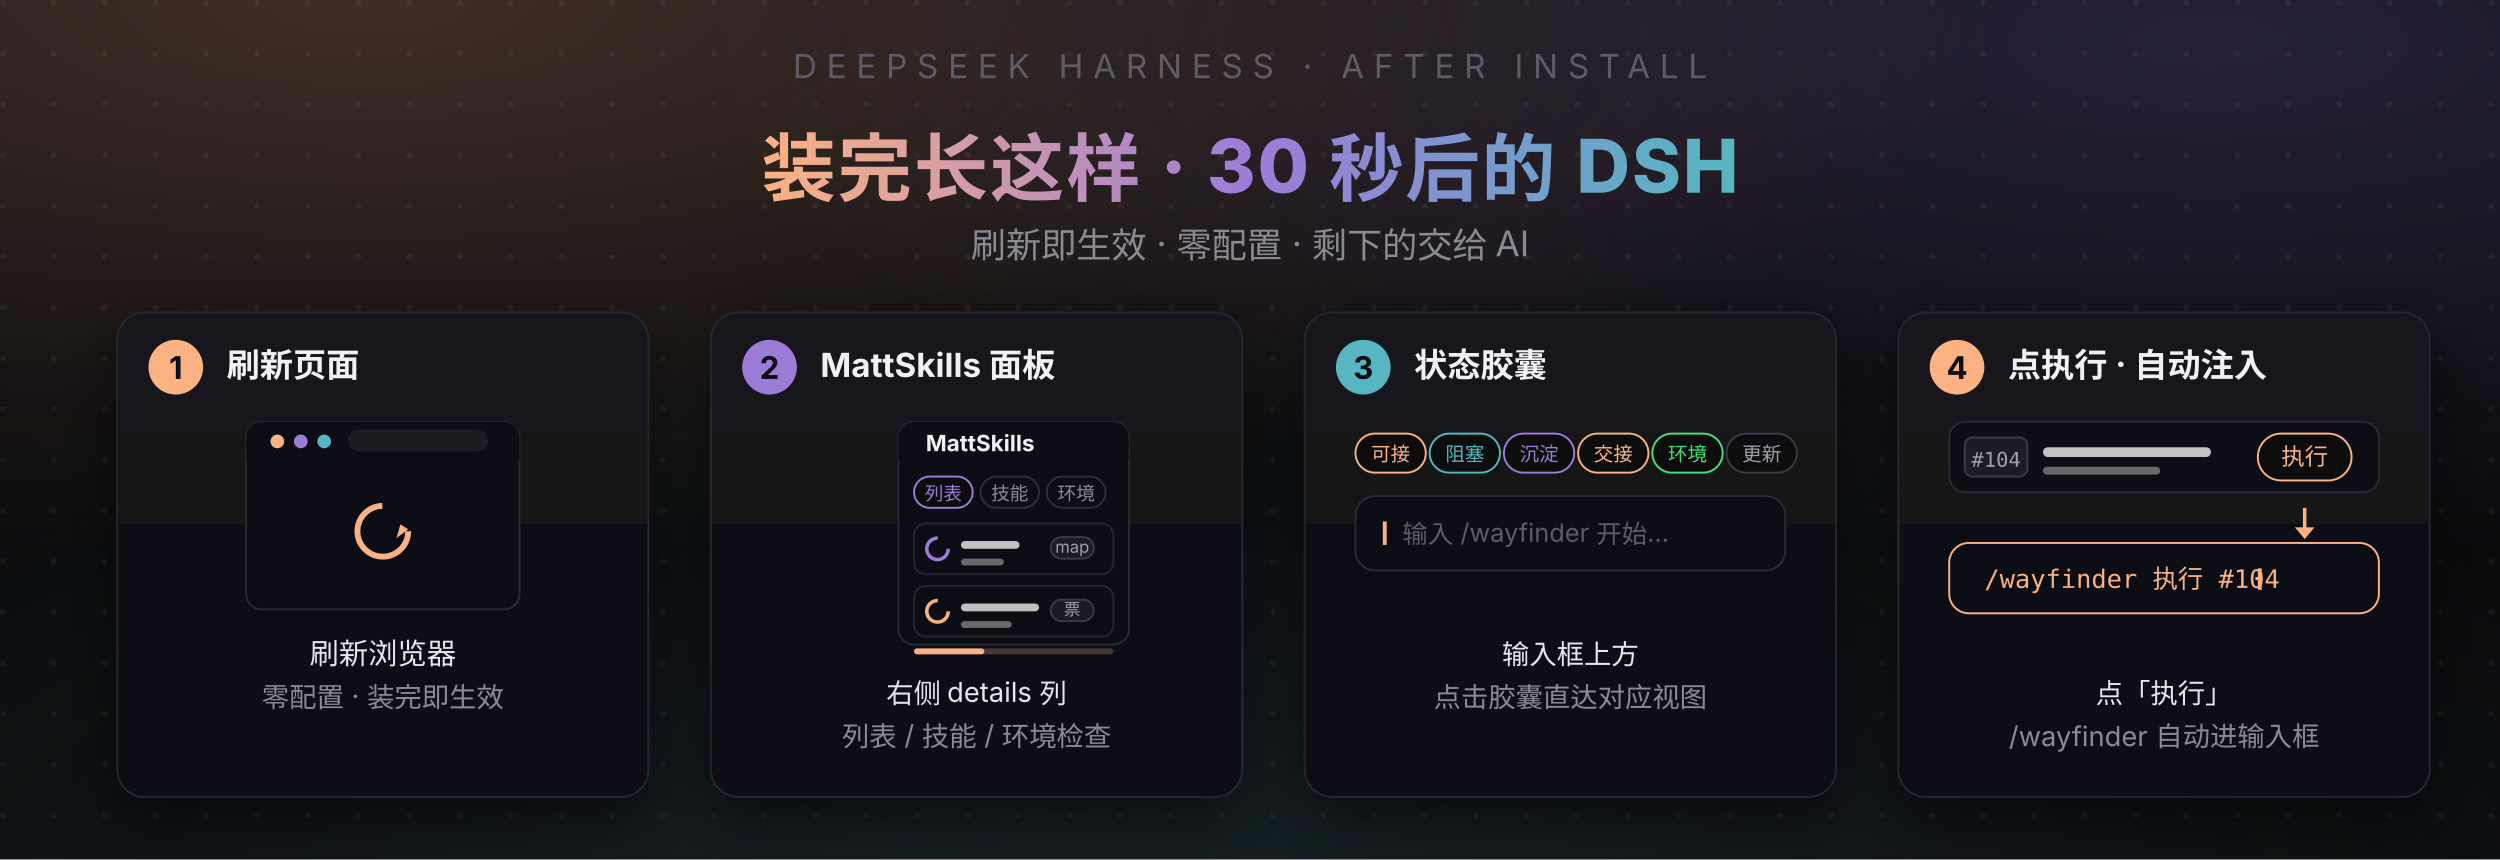
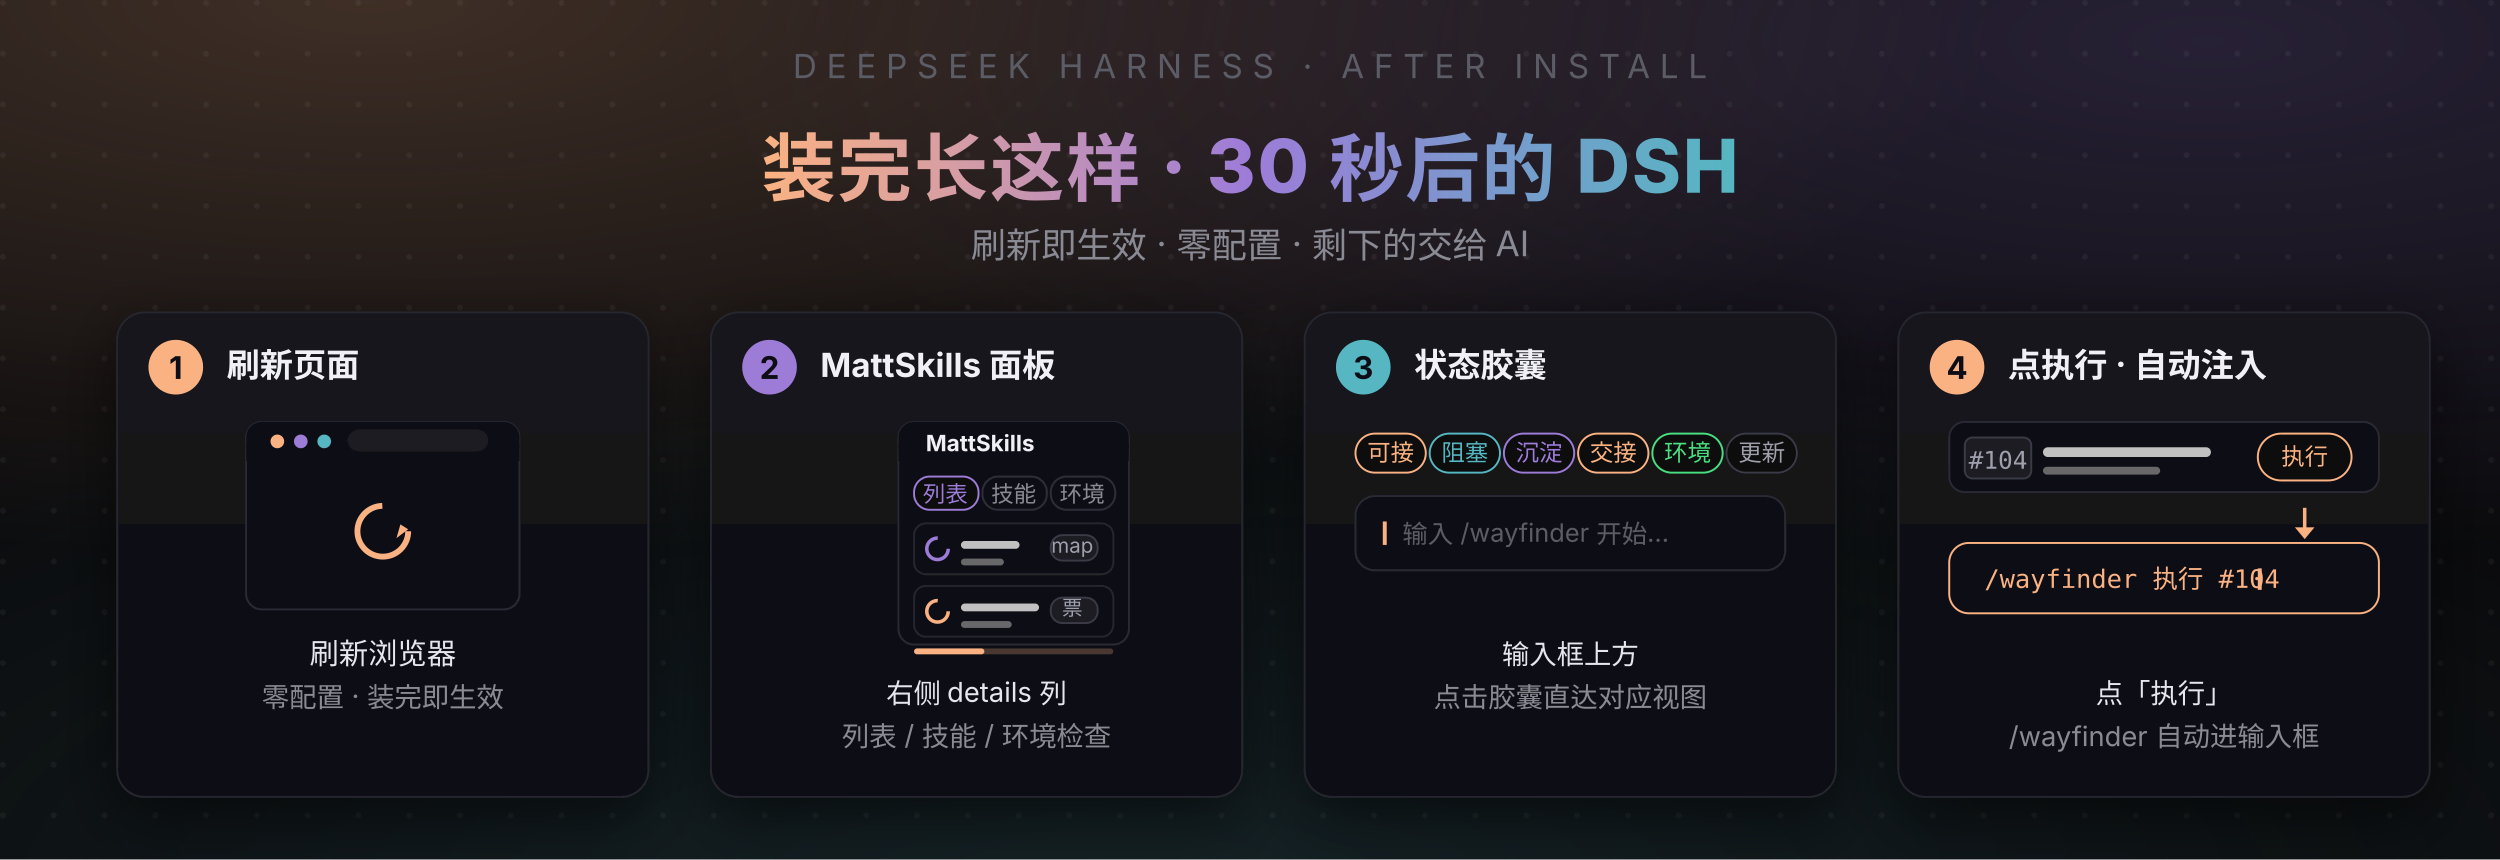
<svg xmlns="http://www.w3.org/2000/svg" width="1280" height="440" viewBox="0 0 1280 440">
  <defs>
    <radialGradient id="hO" cx="15%" cy="0%" r="65%">
      <stop offset="0%" stop-color="#FAB283" stop-opacity="0.22" />
      <stop offset="100%" stop-color="#FAB283" stop-opacity="0" />
    </radialGradient>
    <radialGradient id="hV" cx="88%" cy="5%" r="60%">
      <stop offset="0%" stop-color="#9D7CD8" stop-opacity="0.20" />
      <stop offset="100%" stop-color="#9D7CD8" stop-opacity="0" />
    </radialGradient>
    <radialGradient id="hT" cx="45%" cy="105%" r="70%">
      <stop offset="0%" stop-color="#56B6C2" stop-opacity="0.14" />
      <stop offset="100%" stop-color="#56B6C2" stop-opacity="0" />
    </radialGradient>
    <linearGradient id="tG" x1="0" y1="0" x2="1" y2="0">
      <stop offset="0%" stop-color="#FAB283" />
      <stop offset="50%" stop-color="#9D7CD8" />
      <stop offset="100%" stop-color="#56B6C2" />
    </linearGradient>
    <linearGradient id="cardG" x1="0" y1="0" x2="0" y2="1">
      <stop offset="0%" stop-color="#15151c" />
      <stop offset="100%" stop-color="#0d0d12" />
    </linearGradient>
    <filter id="glow" x="-30%" y="-30%" width="160%" height="160%">
      <feDropShadow dx="0" dy="10" stdDeviation="16" flood-color="#000" flood-opacity="0.55" />
    </filter>
    <pattern id="dots" width="26" height="26" patternUnits="userSpaceOnUse">
      <circle cx="1.5" cy="1.5" r="1.5" fill="#ffffff" opacity="0.05" />
    </pattern>
  </defs>
  <rect width="100%" height="100%" fill="#0a0a0c" />
  <rect width="100%" height="100%" fill="url(#hO)" />
  <rect width="100%" height="100%" fill="url(#hV)" />
  <rect width="100%" height="100%" fill="url(#hT)" />
  <rect width="100%" height="100%" fill="url(#dots)" />
  <text x="640" y="40" text-anchor="middle" font-family="-apple-system,Segoe UI,Microsoft YaHei,PingFang SC,sans-serif" font-size="17" letter-spacing="5" fill="#5c5c66">DEEPSEEK HARNESS · AFTER INSTALL</text>
  <text x="640" y="100" text-anchor="middle" font-family="-apple-system,Segoe UI,Microsoft YaHei,PingFang SC,sans-serif" font-size="38" font-weight="800" letter-spacing="1" fill="url(#tG)">装完长这样 · 30 秒后的 DSH</text>
  <text x="640" y="132" text-anchor="middle" font-family="-apple-system,Segoe UI,Microsoft YaHei,PingFang SC,sans-serif" font-size="18" fill="#8a8a94">刷新即生效 · 零配置 · 剩下的交给 AI</text>
  <g filter="url(#glow)">
    <rect x="60" y="160" width="272" height="248" rx="14" fill="url(#cardG)" stroke="#26262f" />
    <circle cx="90" cy="188" r="14" fill="#FAB283" />
    <text x="90" y="194" text-anchor="middle" font-family="-apple-system,Segoe UI,Microsoft YaHei,PingFang SC,sans-serif" font-size="16" font-weight="700" fill="#0d0d12">1</text>
    <text x="116" y="193" font-family="-apple-system,Segoe UI,Microsoft YaHei,PingFang SC,sans-serif" font-size="17" font-weight="700" fill="#f0f0f6">刷新页面</text>
    <rect x="126" y="216" width="140" height="96" rx="8" fill="#0e0e14" stroke="#2a2a34" />
    <rect x="126" y="216" width="140" height="20" rx="8" fill="#101016" />
    <rect x="126" y="228" width="140" height="8" fill="#101016" />
    <circle cx="142" cy="226" r="3.5" fill="#FAB283" />
    <circle cx="154" cy="226" r="3.5" fill="#9D7CD8" />
    <circle cx="166" cy="226" r="3.5" fill="#56B6C2" />
    <rect x="178" y="220" width="72" height="11" rx="5.5" fill="#1a1a24" />
    <circle cx="196" cy="272" r="13" fill="none" stroke="#FAB283" stroke-width="3" stroke-dasharray="61 21" />
    <path d="M209 271l-6 4.5 2-7z" fill="#FAB283" />
    <text x="196" y="340" text-anchor="middle" font-family="-apple-system,Segoe UI,Microsoft YaHei,PingFang SC,sans-serif" font-size="15" fill="#e6e6ee">刷新浏览器</text>
    <text x="196" y="362" text-anchor="middle" font-family="-apple-system,Segoe UI,Microsoft YaHei,PingFang SC,sans-serif" font-size="14" fill="#8a8a94">零配置 · 装完即生效</text>
  </g>
  <g filter="url(#glow)">
    <rect x="364" y="160" width="272" height="248" rx="14" fill="url(#cardG)" stroke="#26262f" />
    <circle cx="394" cy="188" r="14" fill="#9D7CD8" />
    <text x="394" y="194" text-anchor="middle" font-family="-apple-system,Segoe UI,Microsoft YaHei,PingFang SC,sans-serif" font-size="16" font-weight="700" fill="#0d0d12">2</text>
    <text x="420" y="193" font-family="-apple-system,Segoe UI,Microsoft YaHei,PingFang SC,sans-serif" font-size="17" font-weight="700" fill="#f0f0f6">MattSkills 面板</text>
    <rect x="460" y="216" width="118" height="114" rx="8" fill="#0e0e14" stroke="#2a2a34" />
    <rect x="460" y="216" width="118" height="20" rx="8" fill="#101016" />
    <rect x="460" y="228" width="118" height="8" fill="#101016" />
    <text x="474" y="231" font-family="-apple-system,Segoe UI,Microsoft YaHei,PingFang SC,sans-serif" font-size="11.5" font-weight="700" fill="#f0f0f6">MattSkills</text>
-     <rect x="468" y="244" width="30" height="16" rx="8" fill="#0A0A0A" stroke="#9D7CD8" />
-     <text x="483" y="256" text-anchor="middle" font-family="-apple-system,Segoe UI,Microsoft YaHei,PingFang SC,sans-serif" font-size="9.5" fill="#9D7CD8">列表</text>
-     <rect x="502" y="244" width="30" height="16" rx="8" fill="#101016" stroke="#2e2e3a" />
-     <text x="517" y="256" text-anchor="middle" font-family="-apple-system,Segoe UI,Microsoft YaHei,PingFang SC,sans-serif" font-size="9.5" fill="#8a8a94">技能</text>
-     <rect x="536" y="244" width="30" height="16" rx="8" fill="#101016" stroke="#2e2e3a" />
-     <text x="551" y="256" text-anchor="middle" font-family="-apple-system,Segoe UI,Microsoft YaHei,PingFang SC,sans-serif" font-size="9.5" fill="#8a8a94">环境</text>
+     <rect x="468" y="244" width="33" height="17" rx="8" fill="#0A0A0A" stroke="#9D7CD8" />
+     <text x="484" y="257" text-anchor="middle" font-family="-apple-system,Segoe UI,Microsoft YaHei,PingFang SC,sans-serif" font-size="11.5" fill="#9D7CD8">列表</text>
+     <rect x="503" y="244" width="33" height="17" rx="8" fill="#101016" stroke="#2e2e3a" />
+     <text x="519" y="257" text-anchor="middle" font-family="-apple-system,Segoe UI,Microsoft YaHei,PingFang SC,sans-serif" font-size="11.5" fill="#8a8a94">技能</text>
+     <rect x="538" y="244" width="33" height="17" rx="8" fill="#101016" stroke="#2e2e3a" />
+     <text x="554" y="257" text-anchor="middle" font-family="-apple-system,Segoe UI,Microsoft YaHei,PingFang SC,sans-serif" font-size="11.5" fill="#8a8a94">环境</text>
    <rect x="468" y="268" width="102" height="26" rx="6" fill="#0e0e14" stroke="#26262f" />
    <circle cx="480" cy="281" r="5.5" fill="none" stroke="#9D7CD8" stroke-width="1.8" stroke-dasharray="26 9" />
    <rect x="492" y="277" width="30" height="4" rx="2" fill="#EEEEEE" opacity="0.8" />
    <rect x="492" y="286" width="22" height="3.5" rx="1.75" fill="#EEEEEE" opacity="0.4" />
-     <rect x="538" y="275" width="22" height="11" rx="5.5" fill="#1a1a24" stroke="#3a3a46" />
-     <text x="549" y="283" text-anchor="middle" font-family="-apple-system,Segoe UI,Microsoft YaHei,PingFang SC,sans-serif" font-size="8.5" fill="#a0a0ac">map</text>
+     <rect x="538" y="274" width="24" height="13" rx="6" fill="#1a1a24" stroke="#3a3a46" />
+     <text x="549" y="283" text-anchor="middle" font-family="-apple-system,Segoe UI,Microsoft YaHei,PingFang SC,sans-serif" font-size="10.5" fill="#a0a0ac">map</text>
    <rect x="468" y="300" width="102" height="26" rx="6" fill="#0e0e14" stroke="#26262f" />
    <circle cx="480" cy="313" r="5.5" fill="none" stroke="#FAB283" stroke-width="1.8" stroke-dasharray="26 9" />
    <rect x="492" y="309" width="40" height="4" rx="2" fill="#EEEEEE" opacity="0.8" />
    <rect x="492" y="318" width="26" height="3.5" rx="1.75" fill="#EEEEEE" opacity="0.4" />
-     <rect x="538" y="307" width="22" height="11" rx="5.5" fill="#1a1a24" stroke="#3a3a46" />
-     <text x="549" y="315" text-anchor="middle" font-family="-apple-system,Segoe UI,Microsoft YaHei,PingFang SC,sans-serif" font-size="8.5" fill="#a0a0ac">票</text>
+     <rect x="538" y="306" width="24" height="13" rx="6" fill="#1a1a24" stroke="#3a3a46" />
+     <text x="549" y="315" text-anchor="middle" font-family="-apple-system,Segoe UI,Microsoft YaHei,PingFang SC,sans-serif" font-size="10.5" fill="#a0a0ac">票</text>
    <rect x="468" y="332" width="102" height="3" rx="1.5" fill="#FAB283" opacity="0.25" />
    <rect x="468" y="332" width="36" height="3" rx="1.5" fill="#FAB283" />
    <text x="500" y="360" text-anchor="middle" font-family="-apple-system,Segoe UI,Microsoft YaHei,PingFang SC,sans-serif" font-size="14" fill="#e6e6ee">右侧 details 列</text>
    <text x="500" y="382" text-anchor="middle" font-family="-apple-system,Segoe UI,Microsoft YaHei,PingFang SC,sans-serif" font-size="14" fill="#8a8a94">列表 / 技能 / 环境检查</text>
  </g>
  <g filter="url(#glow)">
    <rect x="668" y="160" width="272" height="248" rx="14" fill="url(#cardG)" stroke="#26262f" />
    <circle cx="698" cy="188" r="14" fill="#56B6C2" />
    <text x="698" y="194" text-anchor="middle" font-family="-apple-system,Segoe UI,Microsoft YaHei,PingFang SC,sans-serif" font-size="16" font-weight="700" fill="#0d0d12">3</text>
    <text x="724" y="193" font-family="-apple-system,Segoe UI,Microsoft YaHei,PingFang SC,sans-serif" font-size="17" font-weight="700" fill="#f0f0f6">状态胶囊</text>
    <rect x="694" y="222" width="36" height="20" rx="10" fill="#0A0A0A" stroke="#FAB283" />
-     <text x="712" y="236" text-anchor="middle" font-family="-apple-system,Segoe UI,Microsoft YaHei,PingFang SC,sans-serif" font-size="10" fill="#FAB283">可接</text>
+     <text x="712" y="236" text-anchor="middle" font-family="-apple-system,Segoe UI,Microsoft YaHei,PingFang SC,sans-serif" font-size="12" fill="#FAB283">可接</text>
    <rect x="732" y="222" width="36" height="20" rx="10" fill="#0A0A0A" stroke="#56B6C2" />
-     <text x="750" y="236" text-anchor="middle" font-family="-apple-system,Segoe UI,Microsoft YaHei,PingFang SC,sans-serif" font-size="10" fill="#56B6C2">阻塞</text>
+     <text x="750" y="236" text-anchor="middle" font-family="-apple-system,Segoe UI,Microsoft YaHei,PingFang SC,sans-serif" font-size="12" fill="#56B6C2">阻塞</text>
    <rect x="770" y="222" width="36" height="20" rx="10" fill="#0A0A0A" stroke="#9D7CD8" />
-     <text x="788" y="236" text-anchor="middle" font-family="-apple-system,Segoe UI,Microsoft YaHei,PingFang SC,sans-serif" font-size="10" fill="#9D7CD8">沉淀</text>
+     <text x="788" y="236" text-anchor="middle" font-family="-apple-system,Segoe UI,Microsoft YaHei,PingFang SC,sans-serif" font-size="12" fill="#9D7CD8">沉淀</text>
    <rect x="808" y="222" width="36" height="20" rx="10" fill="#0A0A0A" stroke="#FAB283" />
-     <text x="826" y="236" text-anchor="middle" font-family="-apple-system,Segoe UI,Microsoft YaHei,PingFang SC,sans-serif" font-size="10" fill="#FAB283">交接</text>
+     <text x="826" y="236" text-anchor="middle" font-family="-apple-system,Segoe UI,Microsoft YaHei,PingFang SC,sans-serif" font-size="12" fill="#FAB283">交接</text>
    <rect x="846" y="222" width="36" height="20" rx="10" fill="#0A0A0A" stroke="#4ADE80" />
-     <text x="864" y="236" text-anchor="middle" font-family="-apple-system,Segoe UI,Microsoft YaHei,PingFang SC,sans-serif" font-size="10" fill="#4ADE80">环境</text>
+     <text x="864" y="236" text-anchor="middle" font-family="-apple-system,Segoe UI,Microsoft YaHei,PingFang SC,sans-serif" font-size="12" fill="#4ADE80">环境</text>
    <rect x="884" y="222" width="36" height="20" rx="10" fill="#0A0A0A" stroke="#3a3a46" />
-     <text x="902" y="236" text-anchor="middle" font-family="-apple-system,Segoe UI,Microsoft YaHei,PingFang SC,sans-serif" font-size="10" fill="#a0a0ac">更新</text>
+     <text x="902" y="236" text-anchor="middle" font-family="-apple-system,Segoe UI,Microsoft YaHei,PingFang SC,sans-serif" font-size="12" fill="#a0a0ac">更新</text>
    <rect x="694" y="254" width="220" height="38" rx="10" fill="#0e0e14" stroke="#2a2a34" />
    <rect x="708" y="267" width="2" height="12" fill="#FAB283" />
    <text x="718" y="278" font-family="-apple-system,Segoe UI,Microsoft YaHei,PingFang SC,sans-serif" font-size="13" fill="#5c5c66">输入 /wayfinder 开始…</text>
    <text x="804" y="340" text-anchor="middle" font-family="-apple-system,Segoe UI,Microsoft YaHei,PingFang SC,sans-serif" font-size="14" fill="#e6e6ee">输入框上方</text>
    <text x="804" y="362" text-anchor="middle" font-family="-apple-system,Segoe UI,Microsoft YaHei,PingFang SC,sans-serif" font-size="14" fill="#8a8a94">点击胶囊直达对应视图</text>
  </g>
  <g filter="url(#glow)">
    <rect x="972" y="160" width="272" height="248" rx="14" fill="url(#cardG)" stroke="#26262f" />
    <circle cx="1002" cy="188" r="14" fill="#FAB283" />
    <text x="1002" y="194" text-anchor="middle" font-family="-apple-system,Segoe UI,Microsoft YaHei,PingFang SC,sans-serif" font-size="16" font-weight="700" fill="#0d0d12">4</text>
    <text x="1028" y="193" font-family="-apple-system,Segoe UI,Microsoft YaHei,PingFang SC,sans-serif" font-size="17" font-weight="700" fill="#f0f0f6">点执行 · 自动注入</text>
    <rect x="998" y="216" width="220" height="36" rx="8" fill="#0e0e14" stroke="#2a2a34" />
-     <rect x="1006" y="224" width="32" height="20" rx="4" fill="#1a1a24" stroke="#3a3a46" />
-     <text x="1022" y="239" text-anchor="middle" font-family="ui-monospace,SFMono-Regular,Menlo,Consolas,monospace" font-size="10.5" fill="#a0a0ac">#104</text>
+     <rect x="1006" y="224" width="34" height="21" rx="4" fill="#1a1a24" stroke="#3a3a46" />
+     <text x="1023" y="240" text-anchor="middle" font-family="ui-monospace,SFMono-Regular,Menlo,Consolas,monospace" font-size="12.5" fill="#a0a0ac">#104</text>
    <rect x="1046" y="229" width="86" height="5" rx="2.5" fill="#EEEEEE" opacity="0.8" />
    <rect x="1046" y="239" width="60" height="4" rx="2" fill="#EEEEEE" opacity="0.4" />
    <rect x="1156" y="222" width="48" height="24" rx="12" fill="#0A0A0A" stroke="#FAB283" />
    <text x="1180" y="238" text-anchor="middle" font-family="-apple-system,Segoe UI,Microsoft YaHei,PingFang SC,sans-serif" font-size="12" fill="#FAB283">执行</text>
    <path d="M1180 260v14" stroke="#FAB283" stroke-width="1.8" />
    <path d="M1175 270l5 6 5-6z" fill="#FAB283" />
    <rect x="998" y="278" width="220" height="36" rx="10" fill="#0e0e14" stroke="#FAB283" />
    <text x="1016" y="301" font-family="ui-monospace,SFMono-Regular,Menlo,Consolas,monospace" font-size="13" fill="#FAB283">/wayfinder 执行 #104</text>
    <rect x="1156" y="291" width="2" height="11" fill="#FAB283" />
    <text x="1108" y="360" text-anchor="middle" font-family="-apple-system,Segoe UI,Microsoft YaHei,PingFang SC,sans-serif" font-size="14" fill="#e6e6ee">点「执行」</text>
    <text x="1108" y="382" text-anchor="middle" font-family="-apple-system,Segoe UI,Microsoft YaHei,PingFang SC,sans-serif" font-size="14" fill="#8a8a94">/wayfinder 自动进输入框</text>
  </g>
</svg>
